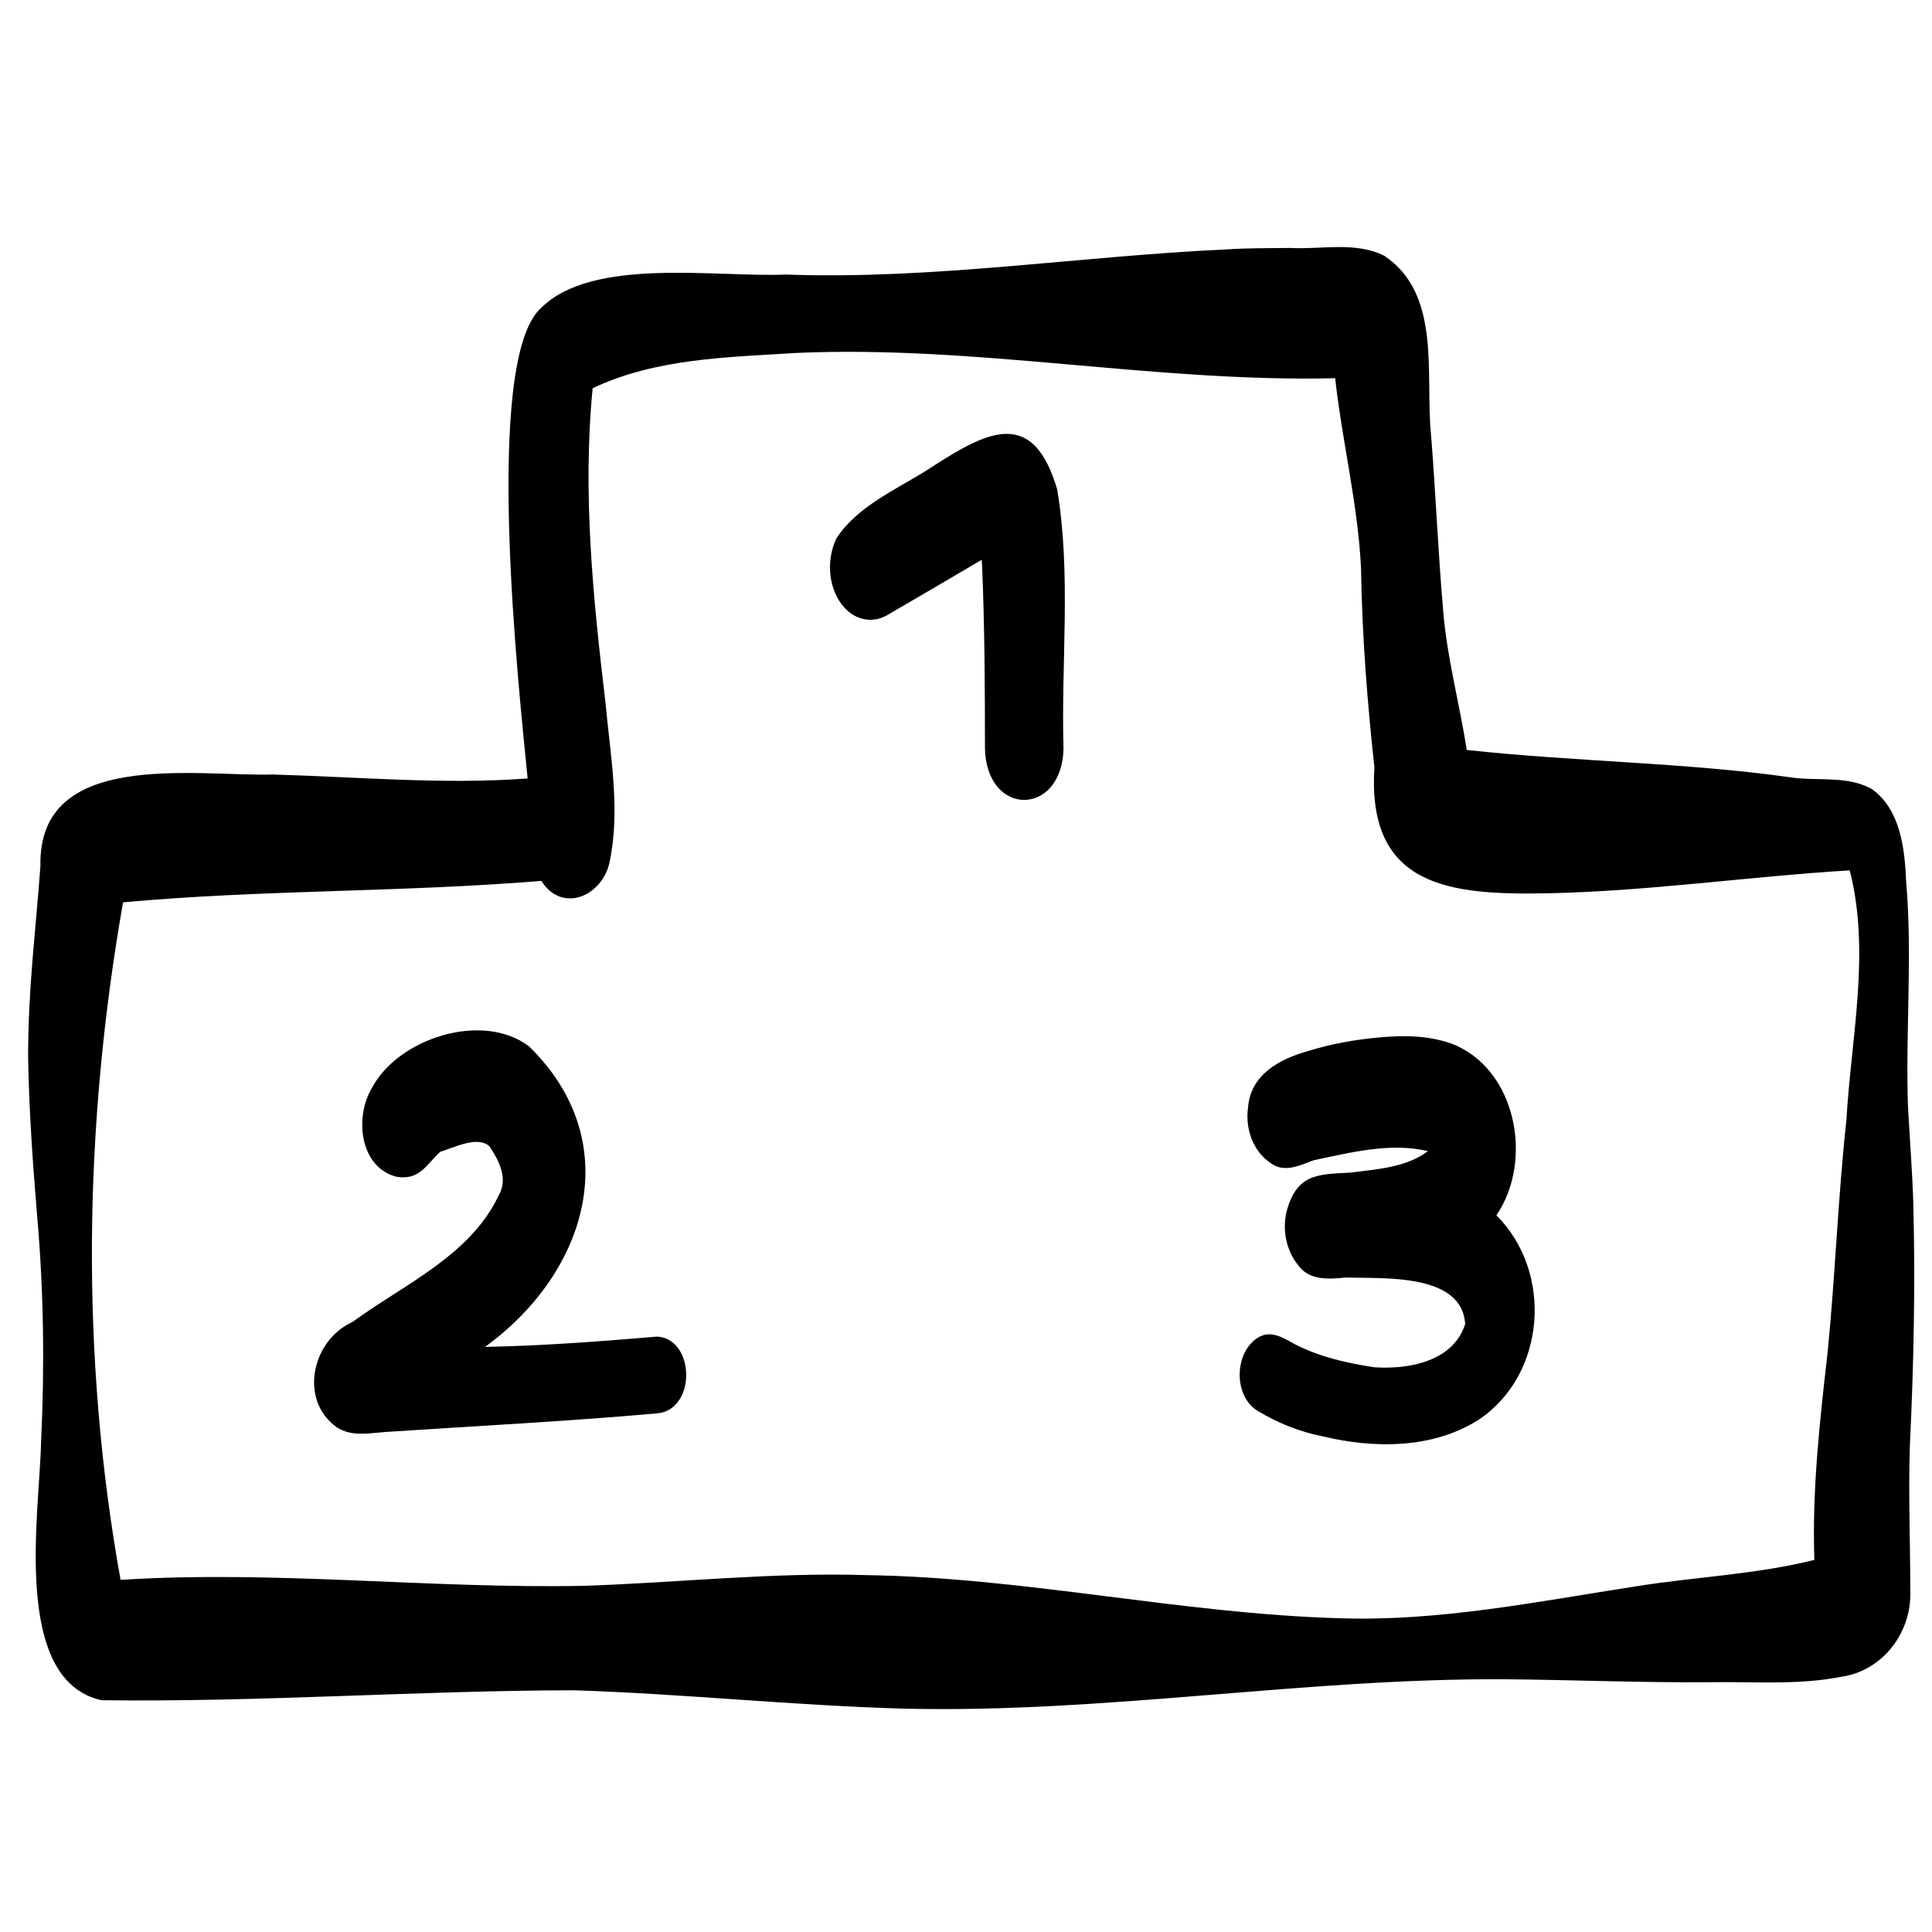
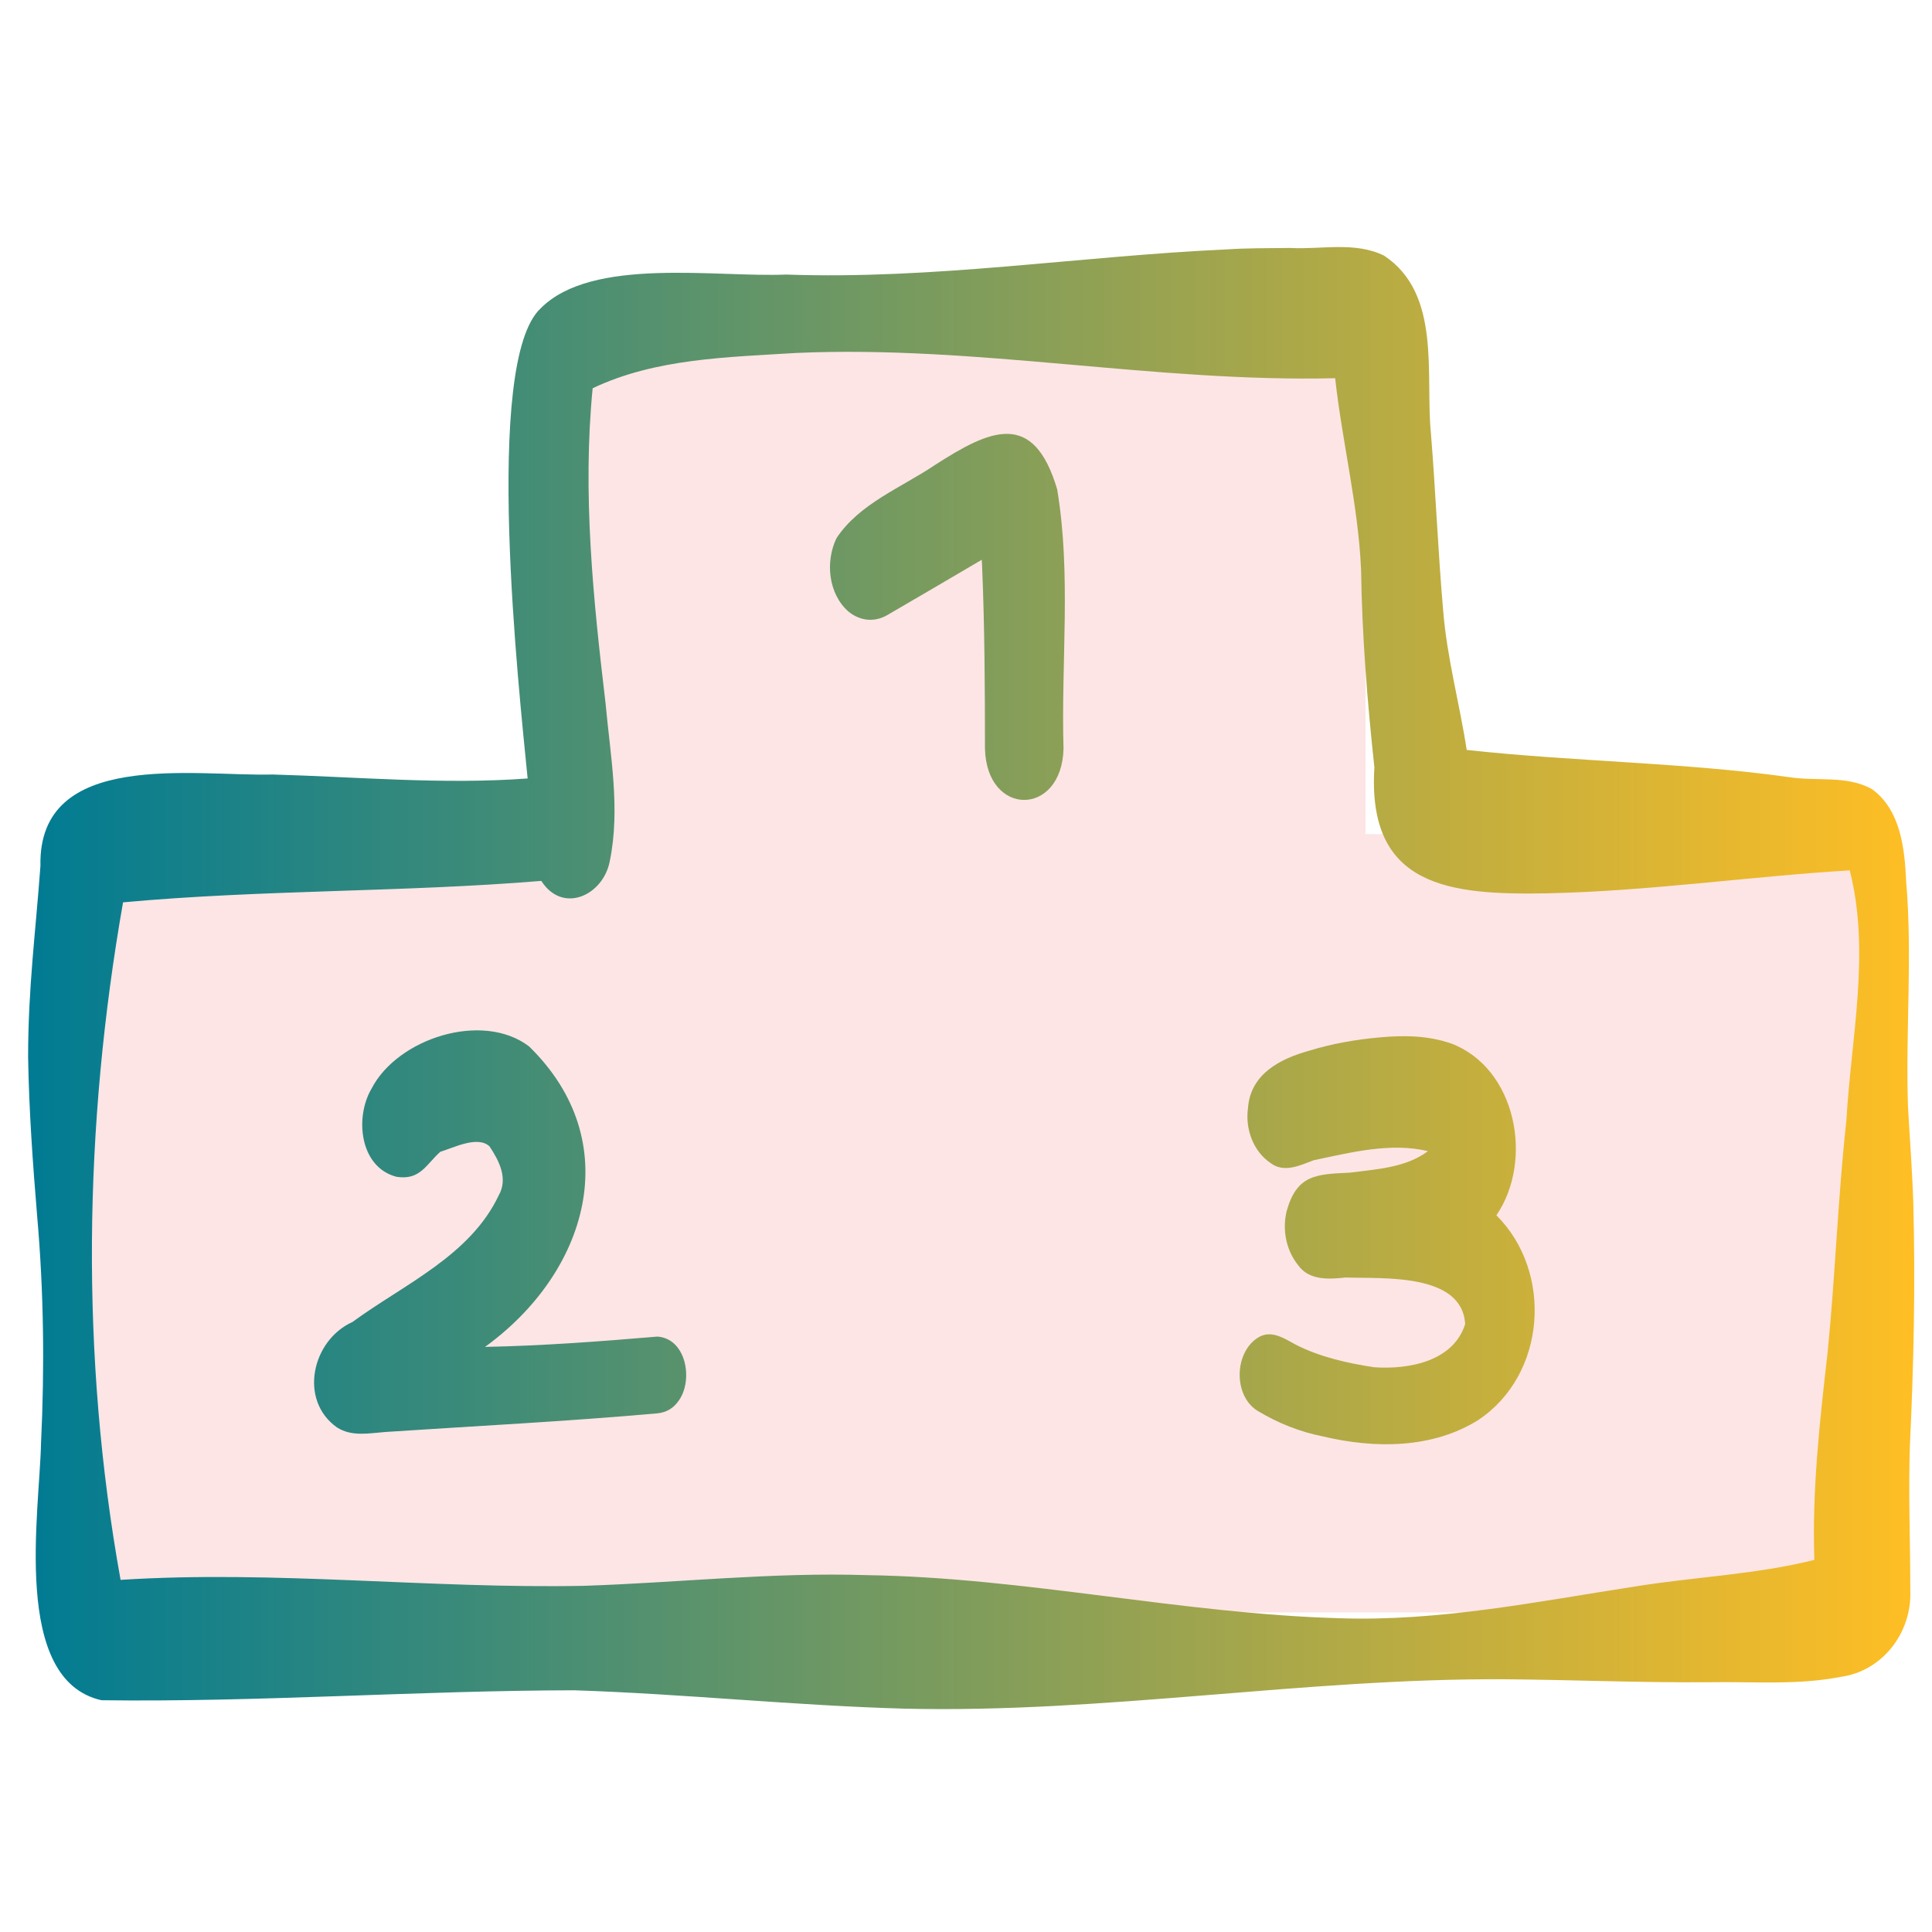
- <svg xmlns="http://www.w3.org/2000/svg" fill="currentColor" fill-rule="evenodd" height="1em" style="flex:none;line-height:1" viewBox="0 0 24 24" width="1em" version="1.1" id="svg1" xml:space="preserve">
-   <defs id="defs1" />
-   <g style="fill:#000000" id="g1" transform="matrix(0.05392054,0,0,0.05392054,-8.155636,-8.070093)">
-     <path d="m 591.26,482.55 c 0.9,-18.62 1.27,-37.27 0.78,-55.9 -0.24,-7.36 -0.82,-14.7 -1.22,-22.05 -0.6,-17.3 1.07,-34.61 -0.43,-51.91 -0.31,-7.5 -1.3,-16.5 -7.87,-21.22 -5.75,-3.24 -12.66,-1.76 -18.97,-2.75 -24.21,-3.4 -49.76,-3.58 -74.39,-6.28 -1.66,-10.8 -4.6,-21.38 -5.44,-32.3 -1.18,-13.5 -1.71,-27.05 -2.8,-40.56 -1.35,-13.71 2.49,-32.18 -10.79,-41.01 -6.66,-3.31 -14.44,-1.39 -21.61,-1.78 -4.91,0.06 -9.86,0.01 -14.75,0.34 -33.83,1.54 -67.45,7 -101.4,5.79 -16.14,0.69 -44.72,-4.16 -56.54,7.77 -13.41,12.34 -4.95,88.54 -3.02,108.32 -19.55,1.45 -39.19,-0.37 -58.75,-0.91 -18,0.47 -54.07,-5.94 -53.49,21.05 -1.12,15.36 -2.83,27.98 -2.84,44.06 0.2,12.26 1.08,24.5 2.09,36.72 1.52,17.33 1.72,34.74 0.89,52.11 -0.32,15.98 -6.87,54.61 13.9,59.33 36.33,0.48 72.65,-2.23 108.98,-2.29 25.37,0.83 50.66,3.53 76.04,4.23 46.22,1.1 92.12,-7.04 138.33,-6.77 15.69,0.13 31.36,0.81 47.06,0.68 10.13,-0.17 20.4,0.72 30.41,-1.25 9.6,-1.37 16.28,-10.23 15.92,-19.76 0.01,-11.22 -0.47,-22.44 -0.09,-33.66 z m -14.63,-74.79 c -1.95,17.77 -2.55,35.63 -4.32,53.41 -1.82,15.9 -3.61,31.84 -3.06,47.87 -13.56,3.39 -27.65,3.91 -41.41,6.14 -22.52,3.48 -45.09,8.08 -67.99,7.3 -36.48,-1.04 -72.36,-9.38 -108.9,-9.93 -21.75,-0.69 -43.4,1.74 -65.11,2.46 -35.6,0.72 -71.2,-3.64 -106.81,-1.37 -9.29,-51.62 -8.48,-104.52 0.57,-156.09 32.03,-2.94 64.32,-2.3 96.36,-4.94 4.97,7.76 14.33,3.27 15.78,-4.58 2.47,-11.99 0.11,-24.34 -0.98,-36.38 -2.86,-24 -5.34,-48.4 -2.97,-72.54 14.56,-6.91 31.13,-7.14 46.94,-8.13 41.51,-1.84 82.6,6.82 124.12,5.82 1.63,14.72 5.29,29.19 5.97,44.02 0.22,15.27 1.43,30.46 3.07,45.63 -1.73,27.63 17.39,29.44 39.82,29.02 23.41,-0.49 46.24,-3.85 69.69,-5.29 4.82,18.87 0.32,38.49 -0.77,57.58 z" id="path1-3" />
-     <path d="m 394.81,262.41 c -5.45,-18.43 -15.46,-13.8 -28.2,-5.59 -7.7,5.18 -17.4,8.88 -22.64,16.83 -2.61,5.37 -1.9,12.82 2.73,16.89 2.64,2.18 5.99,2.56 8.97,0.83 7.28,-4.21 14.51,-8.49 21.76,-12.74 0.03,0.47 0.06,0.94 0.08,1.41 0.59,14.03 0.66,28.07 0.66,42.11 0.41,15.79 17.71,15.69 18.1,0 -0.59,-19.86 1.82,-40.08 -1.46,-59.74 z" id="path2" />
-     <path d="m 302.62,457.6 c -13.18,1.12 -26.4,2.11 -39.63,2.37 23.58,-17.07 32.76,-47.18 10.14,-69.24 -10.76,-8.16 -30.31,-1.83 -36.28,9.74 -3.9,6.62 -2.76,18.1 5.75,20.31 5.46,0.87 6.85,-2.88 10.1,-5.77 3.17,-0.96 8.61,-3.77 11.33,-1.24 2.22,3.34 4.33,7.42 2.12,11.29 -6.58,13.92 -21.83,20.48 -33.7,29.17 -9.37,4.24 -12.43,18.03 -3.55,24.3 3.43,2.18 7.37,1.32 11.15,1.04 20.78,-1.38 41.72,-2.43 62.58,-4.29 2.17,-0.19 3.85,-1.21 5.07,-3.04 3.3,-4.75 1.62,-14.27 -5.07,-14.65 z" id="path3" />
-     <path d="m 485.54,390.06 c -5.32,-1.85 -10.85,-1.9 -16.4,-1.4 -5.52,0.49 -10.97,1.44 -16.27,3.07 -6.78,1.88 -13.55,5.41 -14.1,13.23 -0.67,4.73 1.18,9.99 5.24,12.67 3.07,2.33 6.77,0.52 9.87,-0.66 8.54,-1.78 17.7,-4.16 26.35,-2.1 -5.12,3.85 -11.92,4.16 -18.06,4.96 -7.7,0.36 -12.19,0.45 -14.52,8.95 -1.01,4.31 -0.07,9.01 2.74,12.45 2.53,3.48 7.1,3.16 10.89,2.75 8.57,0.3 26.82,-1.09 27.52,10.74 -2.74,8.61 -13,10.49 -20.94,9.94 -6.19,-0.94 -12.44,-2.34 -18.06,-5.19 -2.73,-1.48 -5.79,-3.59 -8.84,-1.57 -5.39,3.49 -5.56,13.35 0,16.79 4.69,2.83 9.74,4.85 15.12,5.91 11.85,2.82 25.21,2.86 35.79,-3.82 15.6,-10.42 17.26,-34.03 4.13,-47.13 8.62,-12.63 4.62,-33.91 -10.46,-39.6 z" id="path4" />
+ <svg xmlns="http://www.w3.org/2000/svg" xmlns:xlink="http://www.w3.org/1999/xlink" fill="currentColor" fill-rule="evenodd" height="1em" style="flex:none;line-height:1" viewBox="0 0 24 24" width="1em" version="1.1" id="svg1" xml:space="preserve">
+   <defs id="defs1">
+     <linearGradient id="linearGradient2">
+       <stop style="stop-color:#007b93;stop-opacity:1;" offset="0" id="stop2" />
+       <stop style="stop-color:#ffbe24;stop-opacity:1;" offset="1" id="stop3" />
+     </linearGradient>
+     <linearGradient xlink:href="#linearGradient2" id="linearGradient3" x1="157.73" y1="374.998" x2="592.258" y2="374.998" gradientUnits="userSpaceOnUse" />
+   </defs>
+   <rect style="fill:#fde5e5;fill-opacity:1;stroke-width:0.905" id="rect3" width="9.754" height="7.633" x="7.209" y="3.902" />
+   <rect style="line-height:1;fill:#fde5e5;fill-opacity:1;stroke-width:1.548" id="rect3-6" width="22.561" height="9.669" x="0.844" y="10.361" />
+   <g style="flex:none;line-height:1;fill:url(#linearGradient3);fill-opacity:1" id="g1" transform="matrix(0.05392054,0,0,0.05392054,-8.155636,-8.070093)">
+     <path d="m 591.26,482.55 c 0.9,-18.62 1.27,-37.27 0.78,-55.9 -0.24,-7.36 -0.82,-14.7 -1.22,-22.05 -0.6,-17.3 1.07,-34.61 -0.43,-51.91 -0.31,-7.5 -1.3,-16.5 -7.87,-21.22 -5.75,-3.24 -12.66,-1.76 -18.97,-2.75 -24.21,-3.4 -49.76,-3.58 -74.39,-6.28 -1.66,-10.8 -4.6,-21.38 -5.44,-32.3 -1.18,-13.5 -1.71,-27.05 -2.8,-40.56 -1.35,-13.71 2.49,-32.18 -10.79,-41.01 -6.66,-3.31 -14.44,-1.39 -21.61,-1.78 -4.91,0.06 -9.86,0.01 -14.75,0.34 -33.83,1.54 -67.45,7 -101.4,5.79 -16.14,0.69 -44.72,-4.16 -56.54,7.77 -13.41,12.34 -4.95,88.54 -3.02,108.32 -19.55,1.45 -39.19,-0.37 -58.75,-0.91 -18,0.47 -54.07,-5.94 -53.49,21.05 -1.12,15.36 -2.83,27.98 -2.84,44.06 0.2,12.26 1.08,24.5 2.09,36.72 1.52,17.33 1.72,34.74 0.89,52.11 -0.32,15.98 -6.87,54.61 13.9,59.33 36.33,0.48 72.65,-2.23 108.98,-2.29 25.37,0.83 50.66,3.53 76.04,4.23 46.22,1.1 92.12,-7.04 138.33,-6.77 15.69,0.13 31.36,0.81 47.06,0.68 10.13,-0.17 20.4,0.72 30.41,-1.25 9.6,-1.37 16.28,-10.23 15.92,-19.76 0.01,-11.22 -0.47,-22.44 -0.09,-33.66 z m -14.63,-74.79 c -1.95,17.77 -2.55,35.63 -4.32,53.41 -1.82,15.9 -3.61,31.84 -3.06,47.87 -13.56,3.39 -27.65,3.91 -41.41,6.14 -22.52,3.48 -45.09,8.08 -67.99,7.3 -36.48,-1.04 -72.36,-9.38 -108.9,-9.93 -21.75,-0.69 -43.4,1.74 -65.11,2.46 -35.6,0.72 -71.2,-3.64 -106.81,-1.37 -9.29,-51.62 -8.48,-104.52 0.57,-156.09 32.03,-2.94 64.32,-2.3 96.36,-4.94 4.97,7.76 14.33,3.27 15.78,-4.58 2.47,-11.99 0.11,-24.34 -0.98,-36.38 -2.86,-24 -5.34,-48.4 -2.97,-72.54 14.56,-6.91 31.13,-7.14 46.94,-8.13 41.51,-1.84 82.6,6.82 124.12,5.82 1.63,14.72 5.29,29.19 5.97,44.02 0.22,15.27 1.43,30.46 3.07,45.63 -1.73,27.63 17.39,29.44 39.82,29.02 23.41,-0.49 46.24,-3.85 69.69,-5.29 4.82,18.87 0.32,38.49 -0.77,57.58 z" id="path1-3" style="fill:url(#linearGradient3);fill-opacity:1" />
+     <path d="m 394.81,262.41 c -5.45,-18.43 -15.46,-13.8 -28.2,-5.59 -7.7,5.18 -17.4,8.88 -22.64,16.83 -2.61,5.37 -1.9,12.82 2.73,16.89 2.64,2.18 5.99,2.56 8.97,0.83 7.28,-4.21 14.51,-8.49 21.76,-12.74 0.03,0.47 0.06,0.94 0.08,1.41 0.59,14.03 0.66,28.07 0.66,42.11 0.41,15.79 17.71,15.69 18.1,0 -0.59,-19.86 1.82,-40.08 -1.46,-59.74 z" id="path2" style="fill:url(#linearGradient3);fill-opacity:1" />
+     <path d="m 302.62,457.6 c -13.18,1.12 -26.4,2.11 -39.63,2.37 23.58,-17.07 32.76,-47.18 10.14,-69.24 -10.76,-8.16 -30.31,-1.83 -36.28,9.74 -3.9,6.62 -2.76,18.1 5.75,20.31 5.46,0.87 6.85,-2.88 10.1,-5.77 3.17,-0.96 8.61,-3.77 11.33,-1.24 2.22,3.34 4.33,7.42 2.12,11.29 -6.58,13.92 -21.83,20.48 -33.7,29.17 -9.37,4.24 -12.43,18.03 -3.55,24.3 3.43,2.18 7.37,1.32 11.15,1.04 20.78,-1.38 41.72,-2.43 62.58,-4.29 2.17,-0.19 3.85,-1.21 5.07,-3.04 3.3,-4.75 1.62,-14.27 -5.07,-14.65 z" id="path3" style="fill:url(#linearGradient3);fill-opacity:1" />
+     <path d="m 485.54,390.06 c -5.32,-1.85 -10.85,-1.9 -16.4,-1.4 -5.52,0.49 -10.97,1.44 -16.27,3.07 -6.78,1.88 -13.55,5.41 -14.1,13.23 -0.67,4.73 1.18,9.99 5.24,12.67 3.07,2.33 6.77,0.52 9.87,-0.66 8.54,-1.78 17.7,-4.16 26.35,-2.1 -5.12,3.85 -11.92,4.16 -18.06,4.96 -7.7,0.36 -12.19,0.45 -14.52,8.95 -1.01,4.31 -0.07,9.01 2.74,12.45 2.53,3.48 7.1,3.16 10.89,2.75 8.57,0.3 26.82,-1.09 27.52,10.74 -2.74,8.61 -13,10.49 -20.94,9.94 -6.19,-0.94 -12.44,-2.34 -18.06,-5.19 -2.73,-1.48 -5.79,-3.59 -8.84,-1.57 -5.39,3.49 -5.56,13.35 0,16.79 4.69,2.83 9.74,4.85 15.12,5.91 11.85,2.82 25.21,2.86 35.79,-3.82 15.6,-10.42 17.26,-34.03 4.13,-47.13 8.62,-12.63 4.62,-33.91 -10.46,-39.6 z" id="path4" style="fill:url(#linearGradient3);fill-opacity:1" />
  </g>
</svg>
